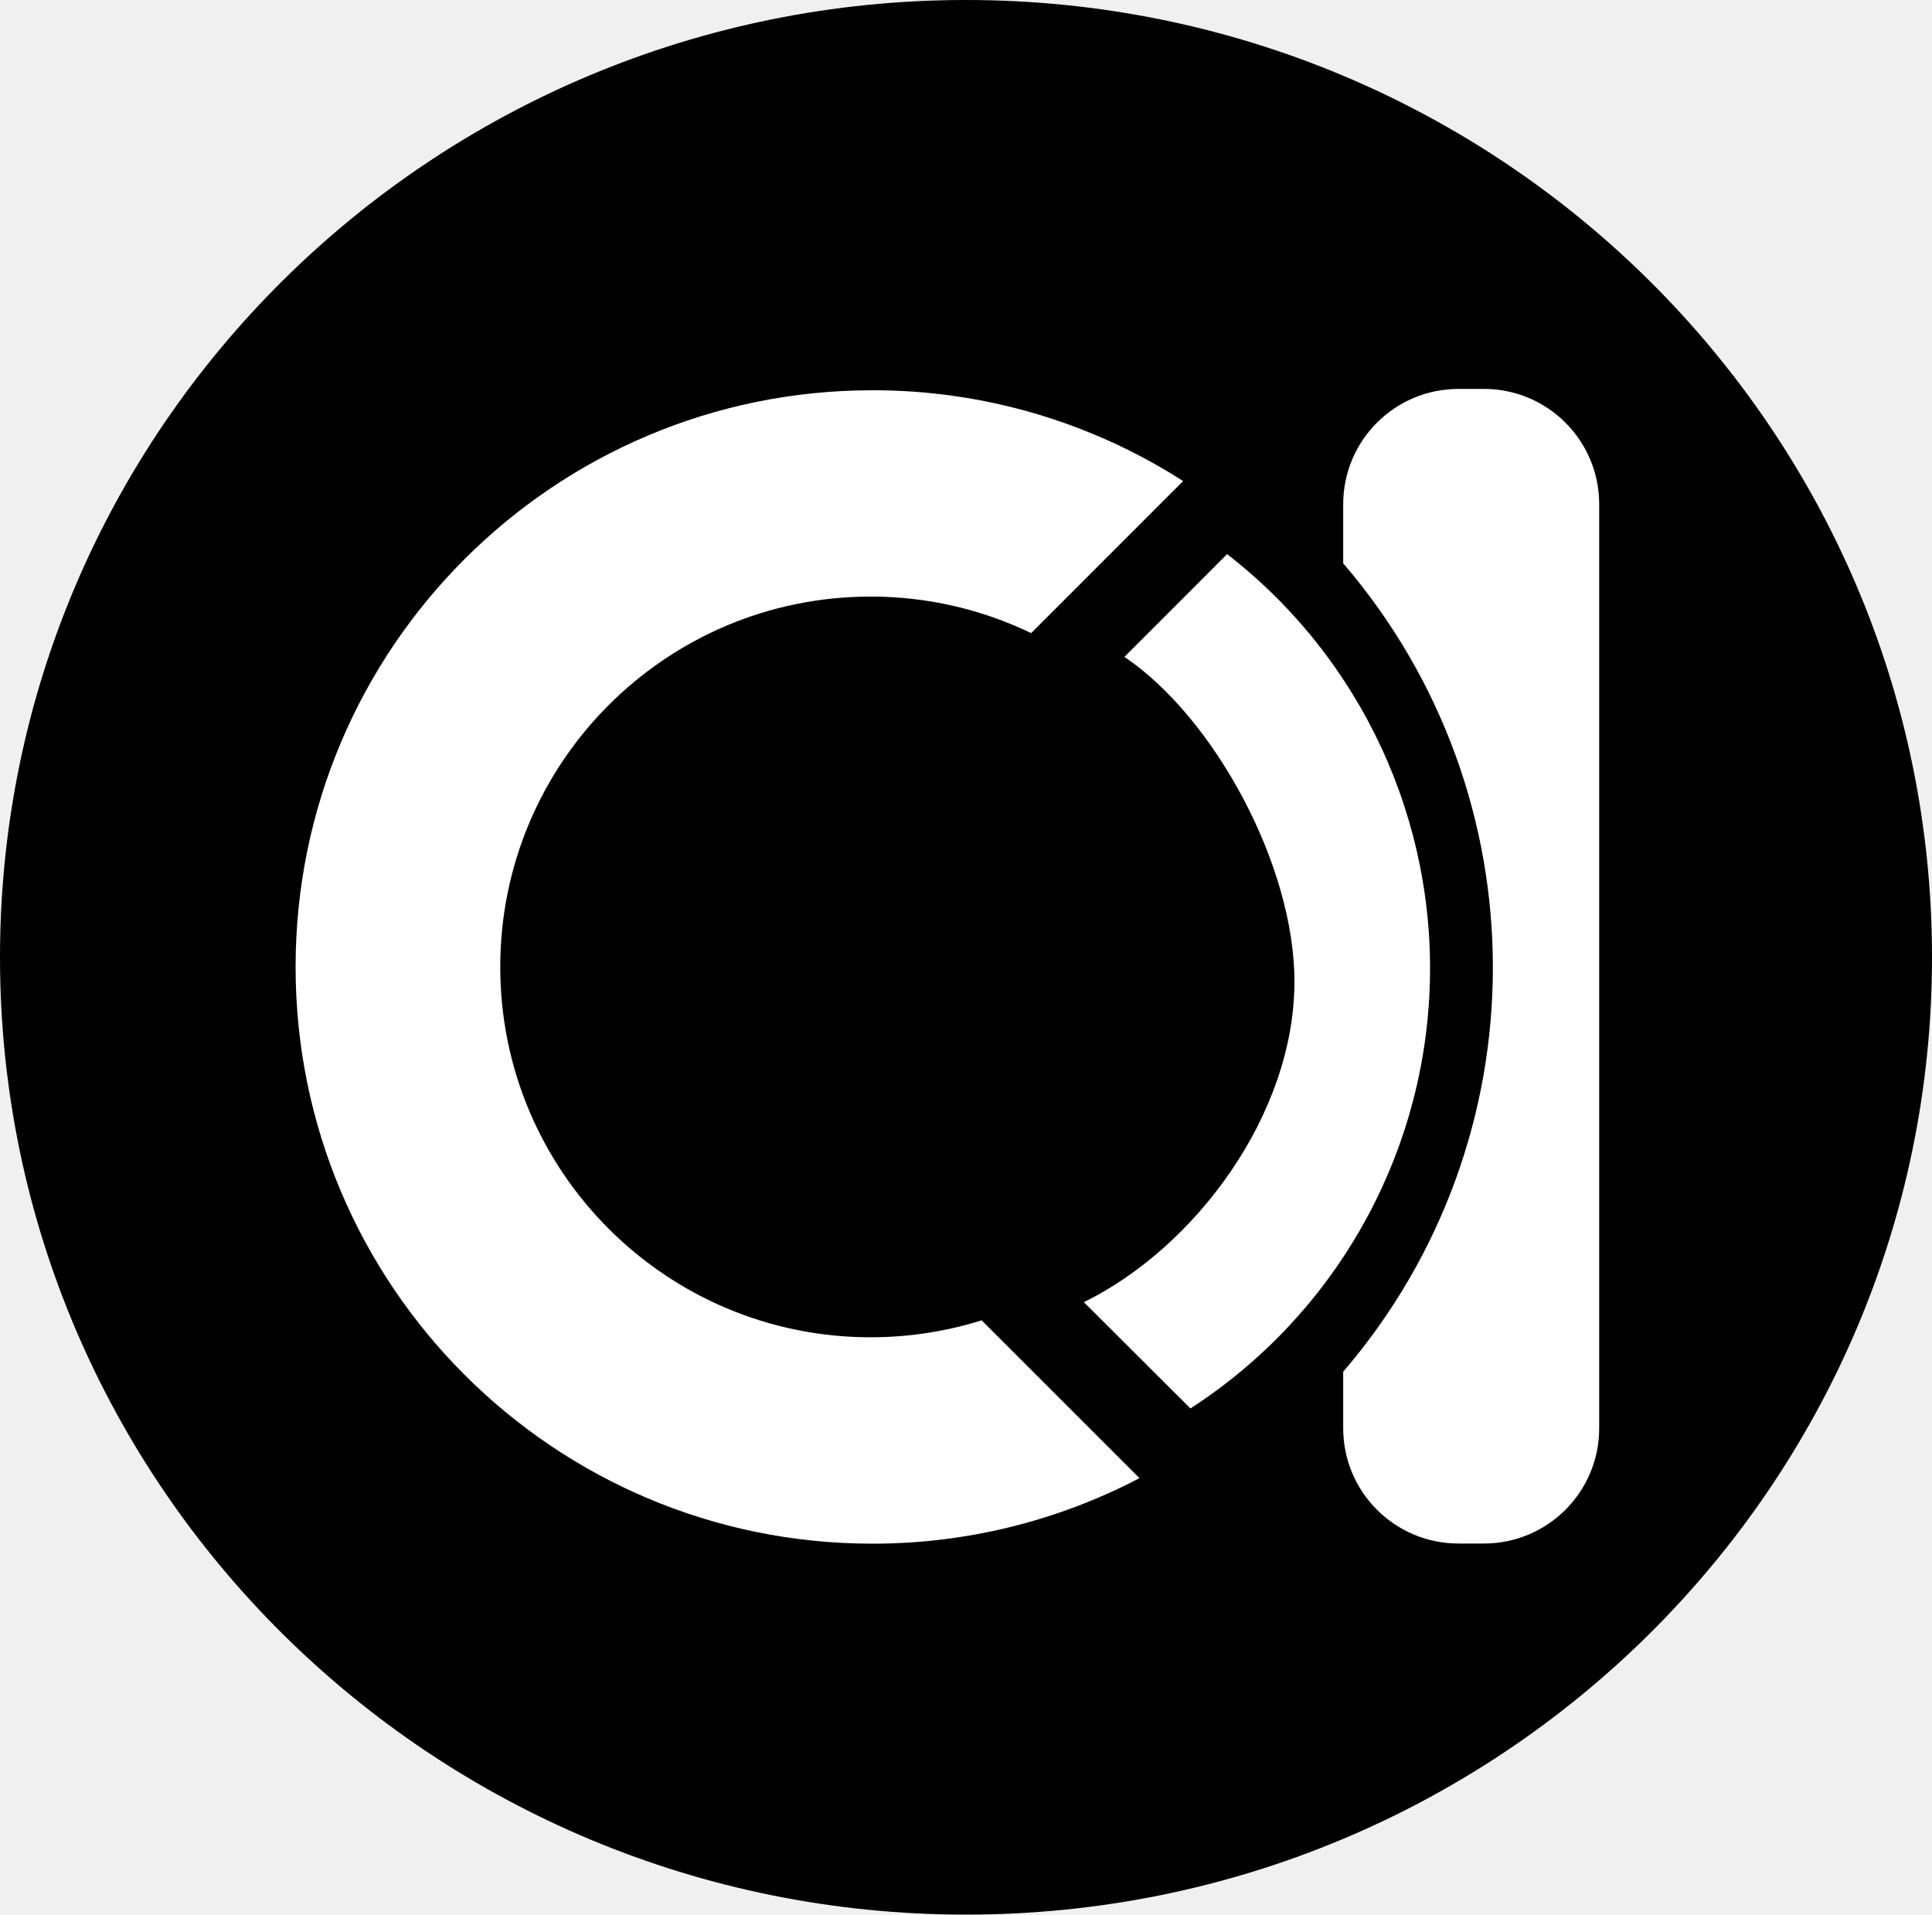
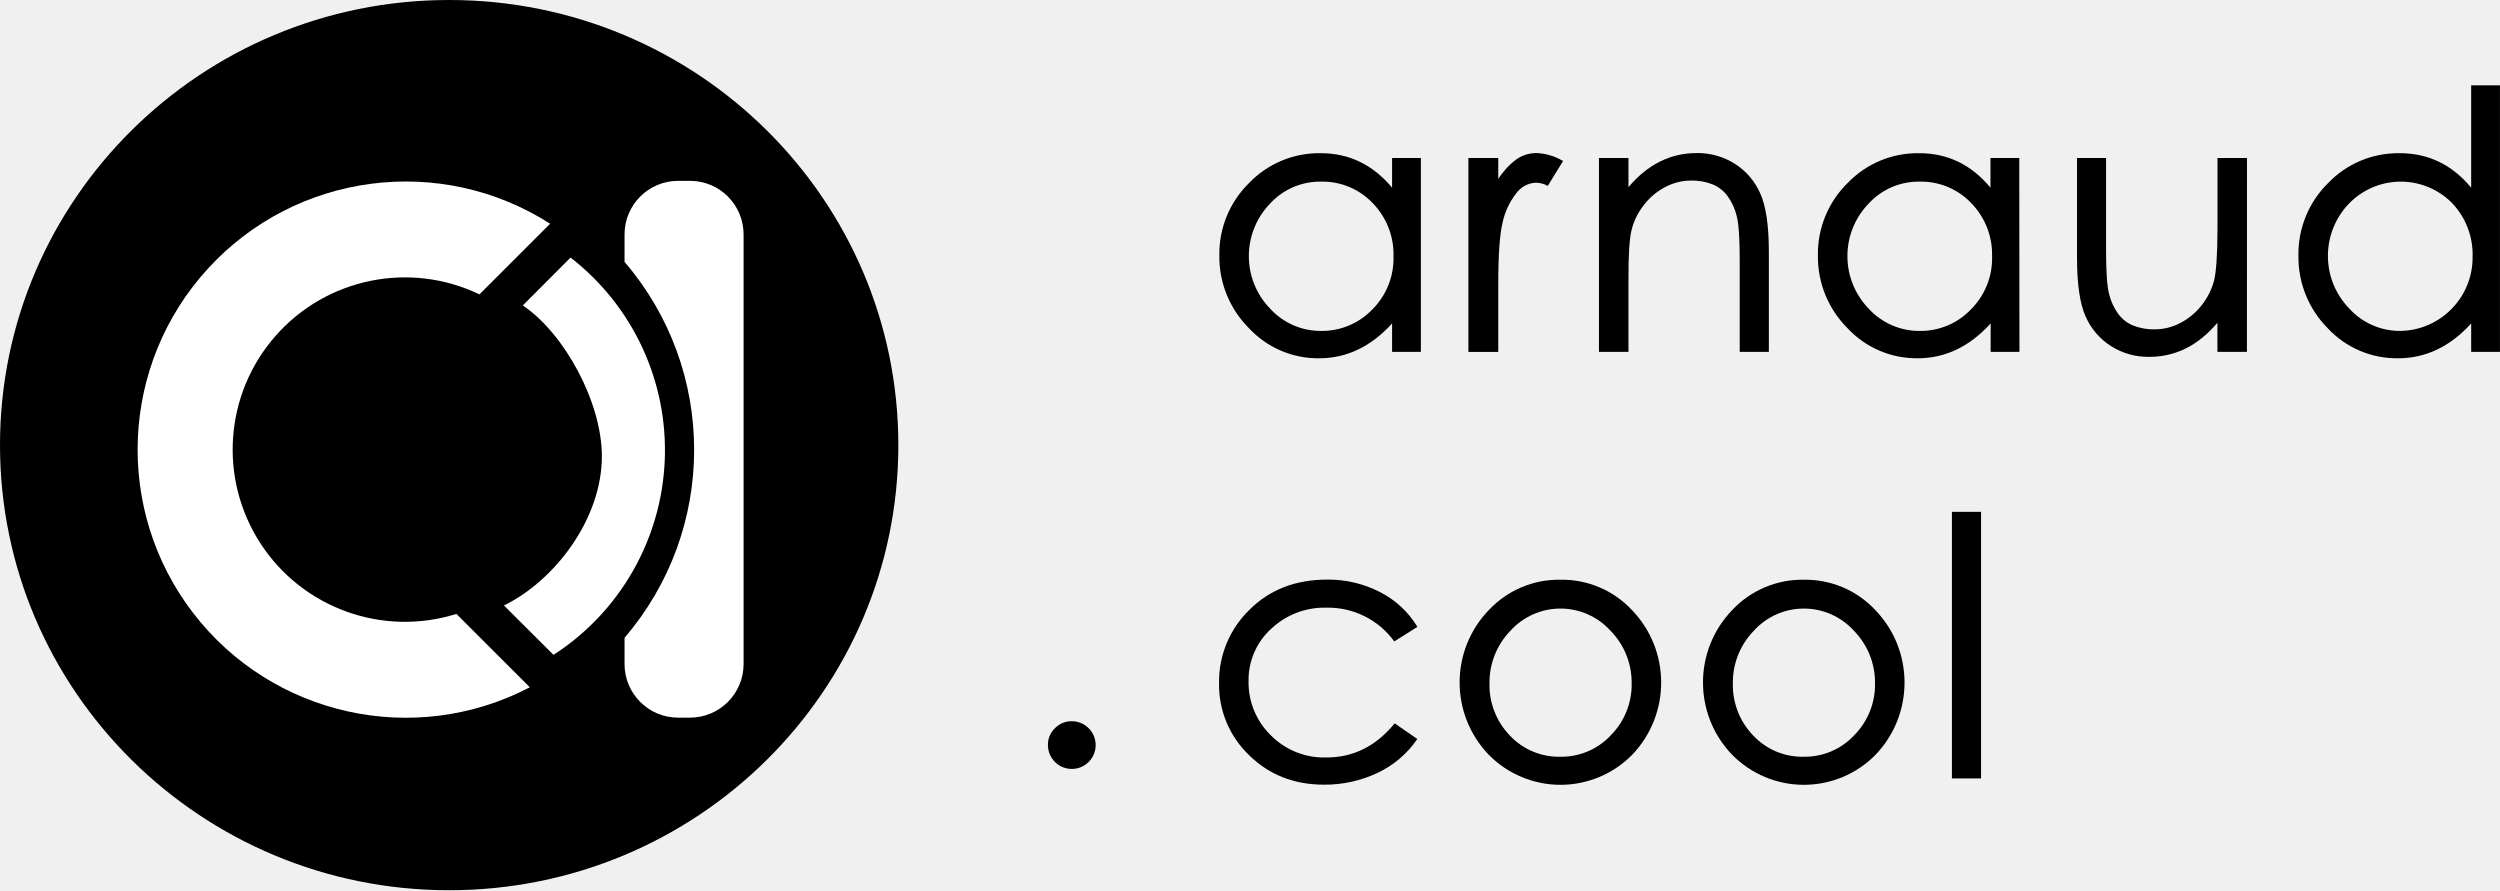
- <svg xmlns="http://www.w3.org/2000/svg" id="Calque_1" data-name="Calque 1" viewBox="0 0 1000 991">
+ <svg xmlns="http://www.w3.org/2000/svg" viewBox="0 0 703.35 250.46">
  <defs>
    <style>.cls-1{fill:#fff;}</style>
  </defs>
-   <ellipse cx="500" cy="495.5" rx="500" ry="495.5" />
-   <path class="cls-1" d="M768.09,201.3h-13.2A59.66,59.66,0,0,0,695.24,261v30.58a321.22,321.22,0,0,1,0,418.42v29.27a59.65,59.65,0,0,0,59.65,59.65h13.2a59.65,59.65,0,0,0,59.65-59.65V261A59.66,59.66,0,0,0,768.09,201.3Z" />
-   <path class="cls-1" d="M508.1,683.4a191.86,191.86,0,0,1-57.48,8.77c-105.87,0-191.69-85.82-191.69-191.69s85.82-191.69,191.69-191.69a191,191,0,0,1,83.1,18.9L612.38,249A297.11,297.11,0,0,0,451.5,202C286.64,202,153,335.64,153,500.5S286.64,799,451.5,799a297.24,297.24,0,0,0,138.29-33.92Z" />
-   <path class="cls-1" d="M635.14,286.83,582,340c46.43,31.29,88,107.8,88,168,0,68.7-51.23,137.65-109,166l55.17,55a271.25,271.25,0,0,0,19-442.17Z" />
+   <g id="Draw">
+     <path d="M400.23,98.54h-8.1v-8q-8.91,9.79-20.5,9.8a26.58,26.58,0,0,1-19.85-8.55,28.36,28.36,0,0,1-8.25-20.4,27.9,27.9,0,0,1,8.3-20.3,27.31,27.31,0,0,1,20.25-8.45q11.94,0,20.05,9.7V44h8.1Zm-28-5.9a19.53,19.53,0,0,0,14.3-6,20.29,20.29,0,0,0,6-15,20.64,20.64,0,0,0-5.9-15,19.43,19.43,0,0,0-14.45-6,19.09,19.09,0,0,0-14.45,6.25,21.26,21.26,0,0,0,.1,29.5A19.24,19.24,0,0,0,372.23,92.64Z" transform="translate(-0.48 0.46)" />
+     <path d="M440.23,44.84l-4.3,7a7.08,7.08,0,0,0-3.3-.9A7.19,7.19,0,0,0,427,54a20.18,20.18,0,0,0-3.75,8q-1.26,5-1.25,17.85v18.7h-8.4V44H422v5.9a20.91,20.91,0,0,1,5.05-5.5,9.8,9.8,0,0,1,5.8-1.8A15.89,15.89,0,0,1,440.23,44.84Z" transform="translate(-0.48 0.46)" />
+     <path d="M498.13,98.54h-8.2v-26q0-9-.85-12.25a16.12,16.12,0,0,0-2.5-5.5,10,10,0,0,0-4.2-3.35,15.7,15.7,0,0,0-6.2-1.1,15.44,15.44,0,0,0-7.15,1.8,17.9,17.9,0,0,0-6,5,18.65,18.65,0,0,0-3.45,6.8q-1,3.6-.95,14.4v20.2h-8.3V44h8.3v8.2q8.1-9.6,19.2-9.6a19.57,19.57,0,0,1,10.7,3,18.82,18.82,0,0,1,7.2,8.4q2.4,5.35,2.4,16.45Z" transform="translate(-0.48 0.46)" />
+     <path d="M568.63,98.54h-8.1v-8q-8.91,9.79-20.5,9.8a26.58,26.58,0,0,1-19.85-8.55,28.36,28.36,0,0,1-8.25-20.4,27.9,27.9,0,0,1,8.3-20.3,27.31,27.31,0,0,1,20.25-8.45q11.94,0,20,9.7V44h8.1Zm-28-5.9a19.53,19.53,0,0,0,14.3-6,20.29,20.29,0,0,0,6-15,20.64,20.64,0,0,0-5.9-15,19.43,19.43,0,0,0-14.45-6,19.09,19.09,0,0,0-14.45,6.25,21.26,21.26,0,0,0,.1,29.5A19.24,19.24,0,0,0,540.63,92.64Z" transform="translate(-0.48 0.46)" />
+     <path d="M632.63,98.54h-8.3v-8.2q-8.1,9.6-19.2,9.6a19.55,19.55,0,0,1-10.7-3,18.82,18.82,0,0,1-7.2-8.4q-2.4-5.35-2.4-16.45V44H593V70q0,9,.85,12.25a15.93,15.93,0,0,0,2.5,5.5,10,10,0,0,0,4.2,3.35,15.67,15.67,0,0,0,6.2,1.1,15.5,15.5,0,0,0,7.15-1.8,18.1,18.1,0,0,0,6-5,19,19,0,0,0,3.45-6.8q.95-3.6,1-14.4V44h8.3Z" transform="translate(-0.48 0.46)" />
+     <path d="M703.82,98.54h-8.1v-8q-8.9,9.79-20.55,9.8a26.57,26.57,0,0,1-19.85-8.5,28.38,28.38,0,0,1-8.2-20.4,28,28,0,0,1,8.3-20.35,27.34,27.34,0,0,1,20.25-8.45q12,0,20.05,9.7V23.54h8.1Zm-28-5.9a20.66,20.66,0,0,0,20.3-20.85,21,21,0,0,0-5.75-15.1,20.29,20.29,0,0,0-29.1.2,21.26,21.26,0,0,0,.15,29.45A19.18,19.18,0,0,0,675.82,92.64Z" transform="translate(-0.48 0.46)" />
+     <path d="M399.23,207.44A27.87,27.87,0,0,1,388,217a34.66,34.66,0,0,1-15.05,3.3q-12.6,0-21.05-8.3a27.33,27.33,0,0,1-8.45-20.3,28.09,28.09,0,0,1,8.5-20.55q8.49-8.55,22-8.55a31.61,31.61,0,0,1,14.75,3.5,26.06,26.06,0,0,1,10.55,9.8l-6.5,4.1a23,23,0,0,0-19.1-9.5,21.83,21.83,0,0,0-15.6,6,19.47,19.47,0,0,0-6.3,14.75,20.73,20.73,0,0,0,6.2,15.1,21.08,21.08,0,0,0,15.7,6.3q11.4,0,19.2-9.6Z" transform="translate(-0.48 0.46)" />
+     <path d="M439.53,162.64a26.89,26.89,0,0,1,20.05,8.5,29.41,29.41,0,0,1,.1,40.75,28.31,28.31,0,0,1-40.35,0,29.35,29.35,0,0,1,.05-40.75A27,27,0,0,1,439.53,162.64Zm0,49.8a19,19,0,0,0,14.15-6.05,20.24,20.24,0,0,0,5.85-14.6,20.78,20.78,0,0,0-5.95-14.8,19,19,0,0,0-28.15,0,20.88,20.88,0,0,0-5.9,14.85,20.42,20.42,0,0,0,5.7,14.6A18.89,18.89,0,0,0,439.53,212.44Z" transform="translate(-0.48 0.46)" />
+     <path d="M508,162.64a26.89,26.89,0,0,1,20.05,8.5,29.41,29.41,0,0,1,.1,40.75,28.31,28.31,0,0,1-40.35,0,29.35,29.35,0,0,1,.05-40.75A27,27,0,0,1,508,162.64Zm0,49.8a19,19,0,0,0,14.15-6.05,20.24,20.24,0,0,0,5.85-14.6,20.78,20.78,0,0,0-5.95-14.8,19,19,0,0,0-28.15,0,20.88,20.88,0,0,0-5.9,14.85,20.42,20.42,0,0,0,5.7,14.6A18.89,18.89,0,0,0,508,212.44Z" transform="translate(-0.48 0.46)" />
+     <path d="M557.83,218.54h-8.2v-75h8.2Z" transform="translate(-0.48 0.46)" />
+     <path d="M302,202.44a6.72,6.72,0,1,1-6.7,6.7,6.35,6.35,0,0,1,2-4.75A6.51,6.51,0,0,1,302,202.44Z" transform="translate(-0.48 0.46)" />
+   </g>
+   <g id="Logo">
+     <ellipse cx="126.37" cy="125.23" rx="126.37" ry="125.23" />
+     <path class="cls-1" d="M194.6,50.42h-3.34a15.07,15.07,0,0,0-15.07,15.07v7.73a81.18,81.18,0,0,1,0,105.75v7.4a15.07,15.07,0,0,0,15.07,15.07h3.34a15.08,15.08,0,0,0,15.08-15.07V65.49A15.07,15.07,0,0,0,194.6,50.42Z" transform="translate(-0.48 0.46)" />
+     <path class="cls-1" d="M128.89,172.26a48.45,48.45,0,1,1,6.48-89.9l19.88-19.88a75.43,75.43,0,1,0-5.71,130.42Z" transform="translate(-0.48 0.46)" />
+     <path class="cls-1" d="M161,72,147.57,85.47c11.73,7.91,22.24,27.24,22.24,42.46,0,17.36-12.95,34.79-27.55,41.95l13.94,13.9A68.56,68.56,0,0,0,161,72Z" transform="translate(-0.48 0.46)" />
+   </g>
</svg>
